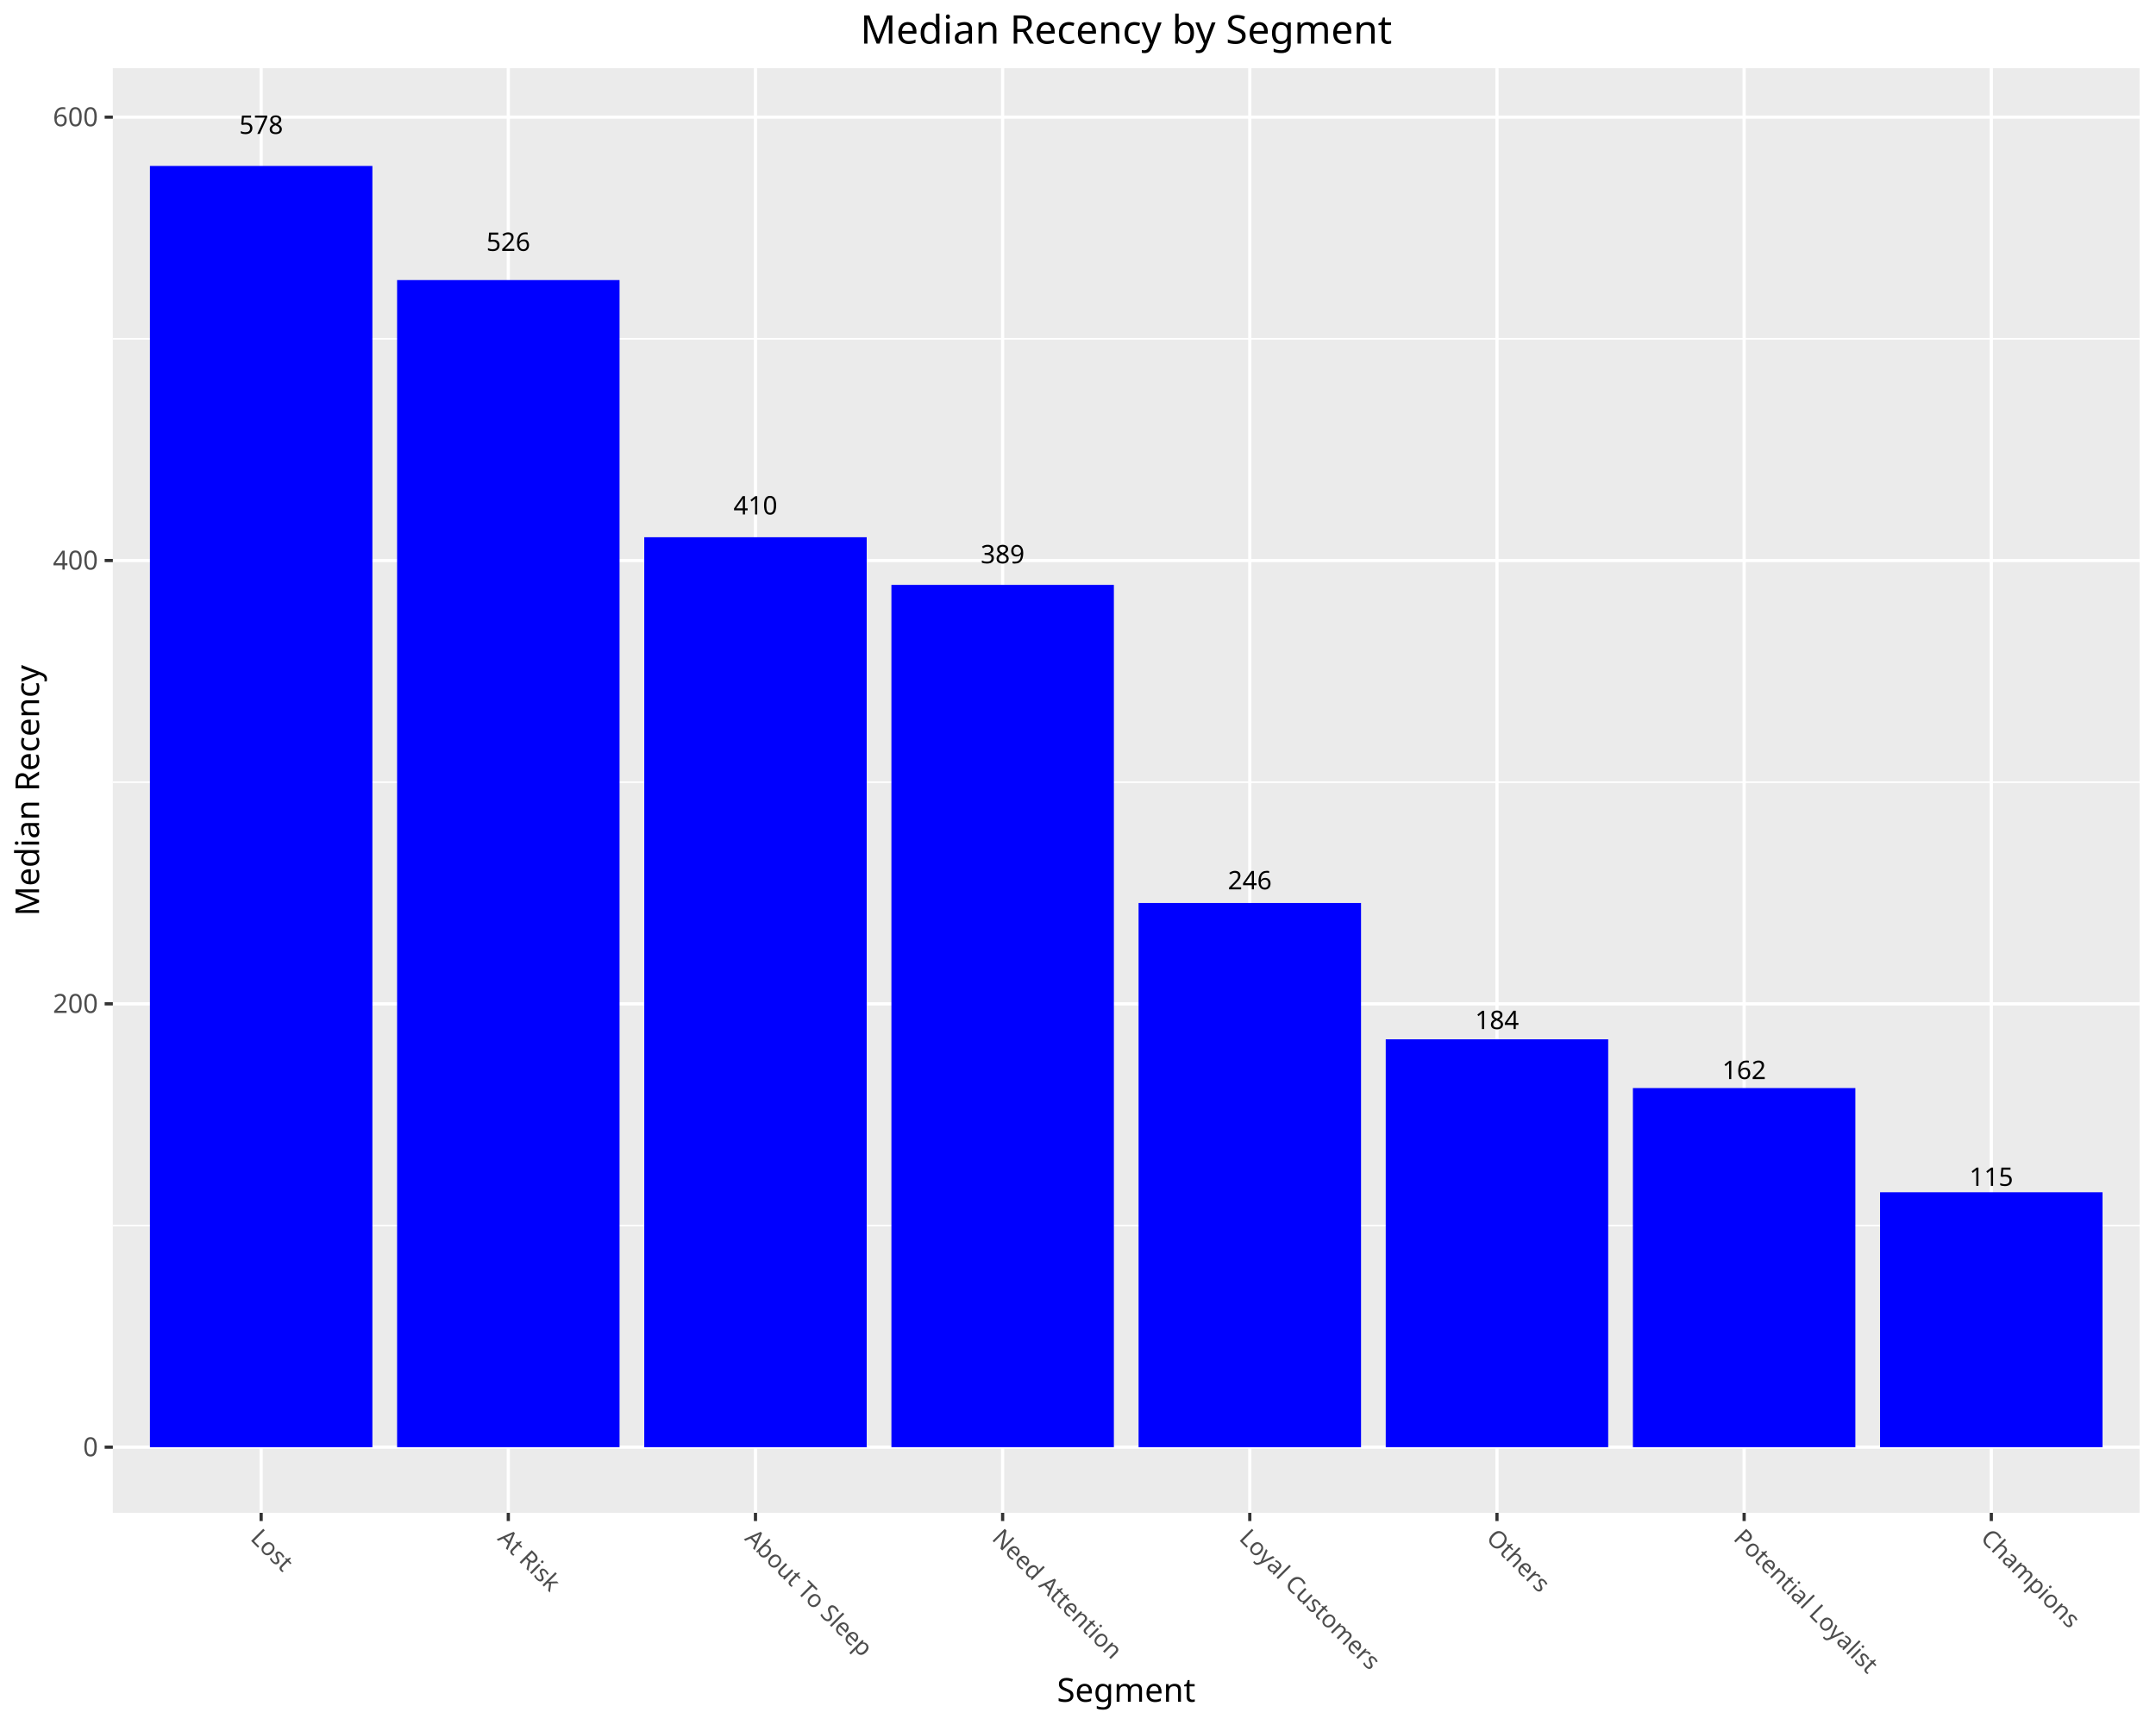
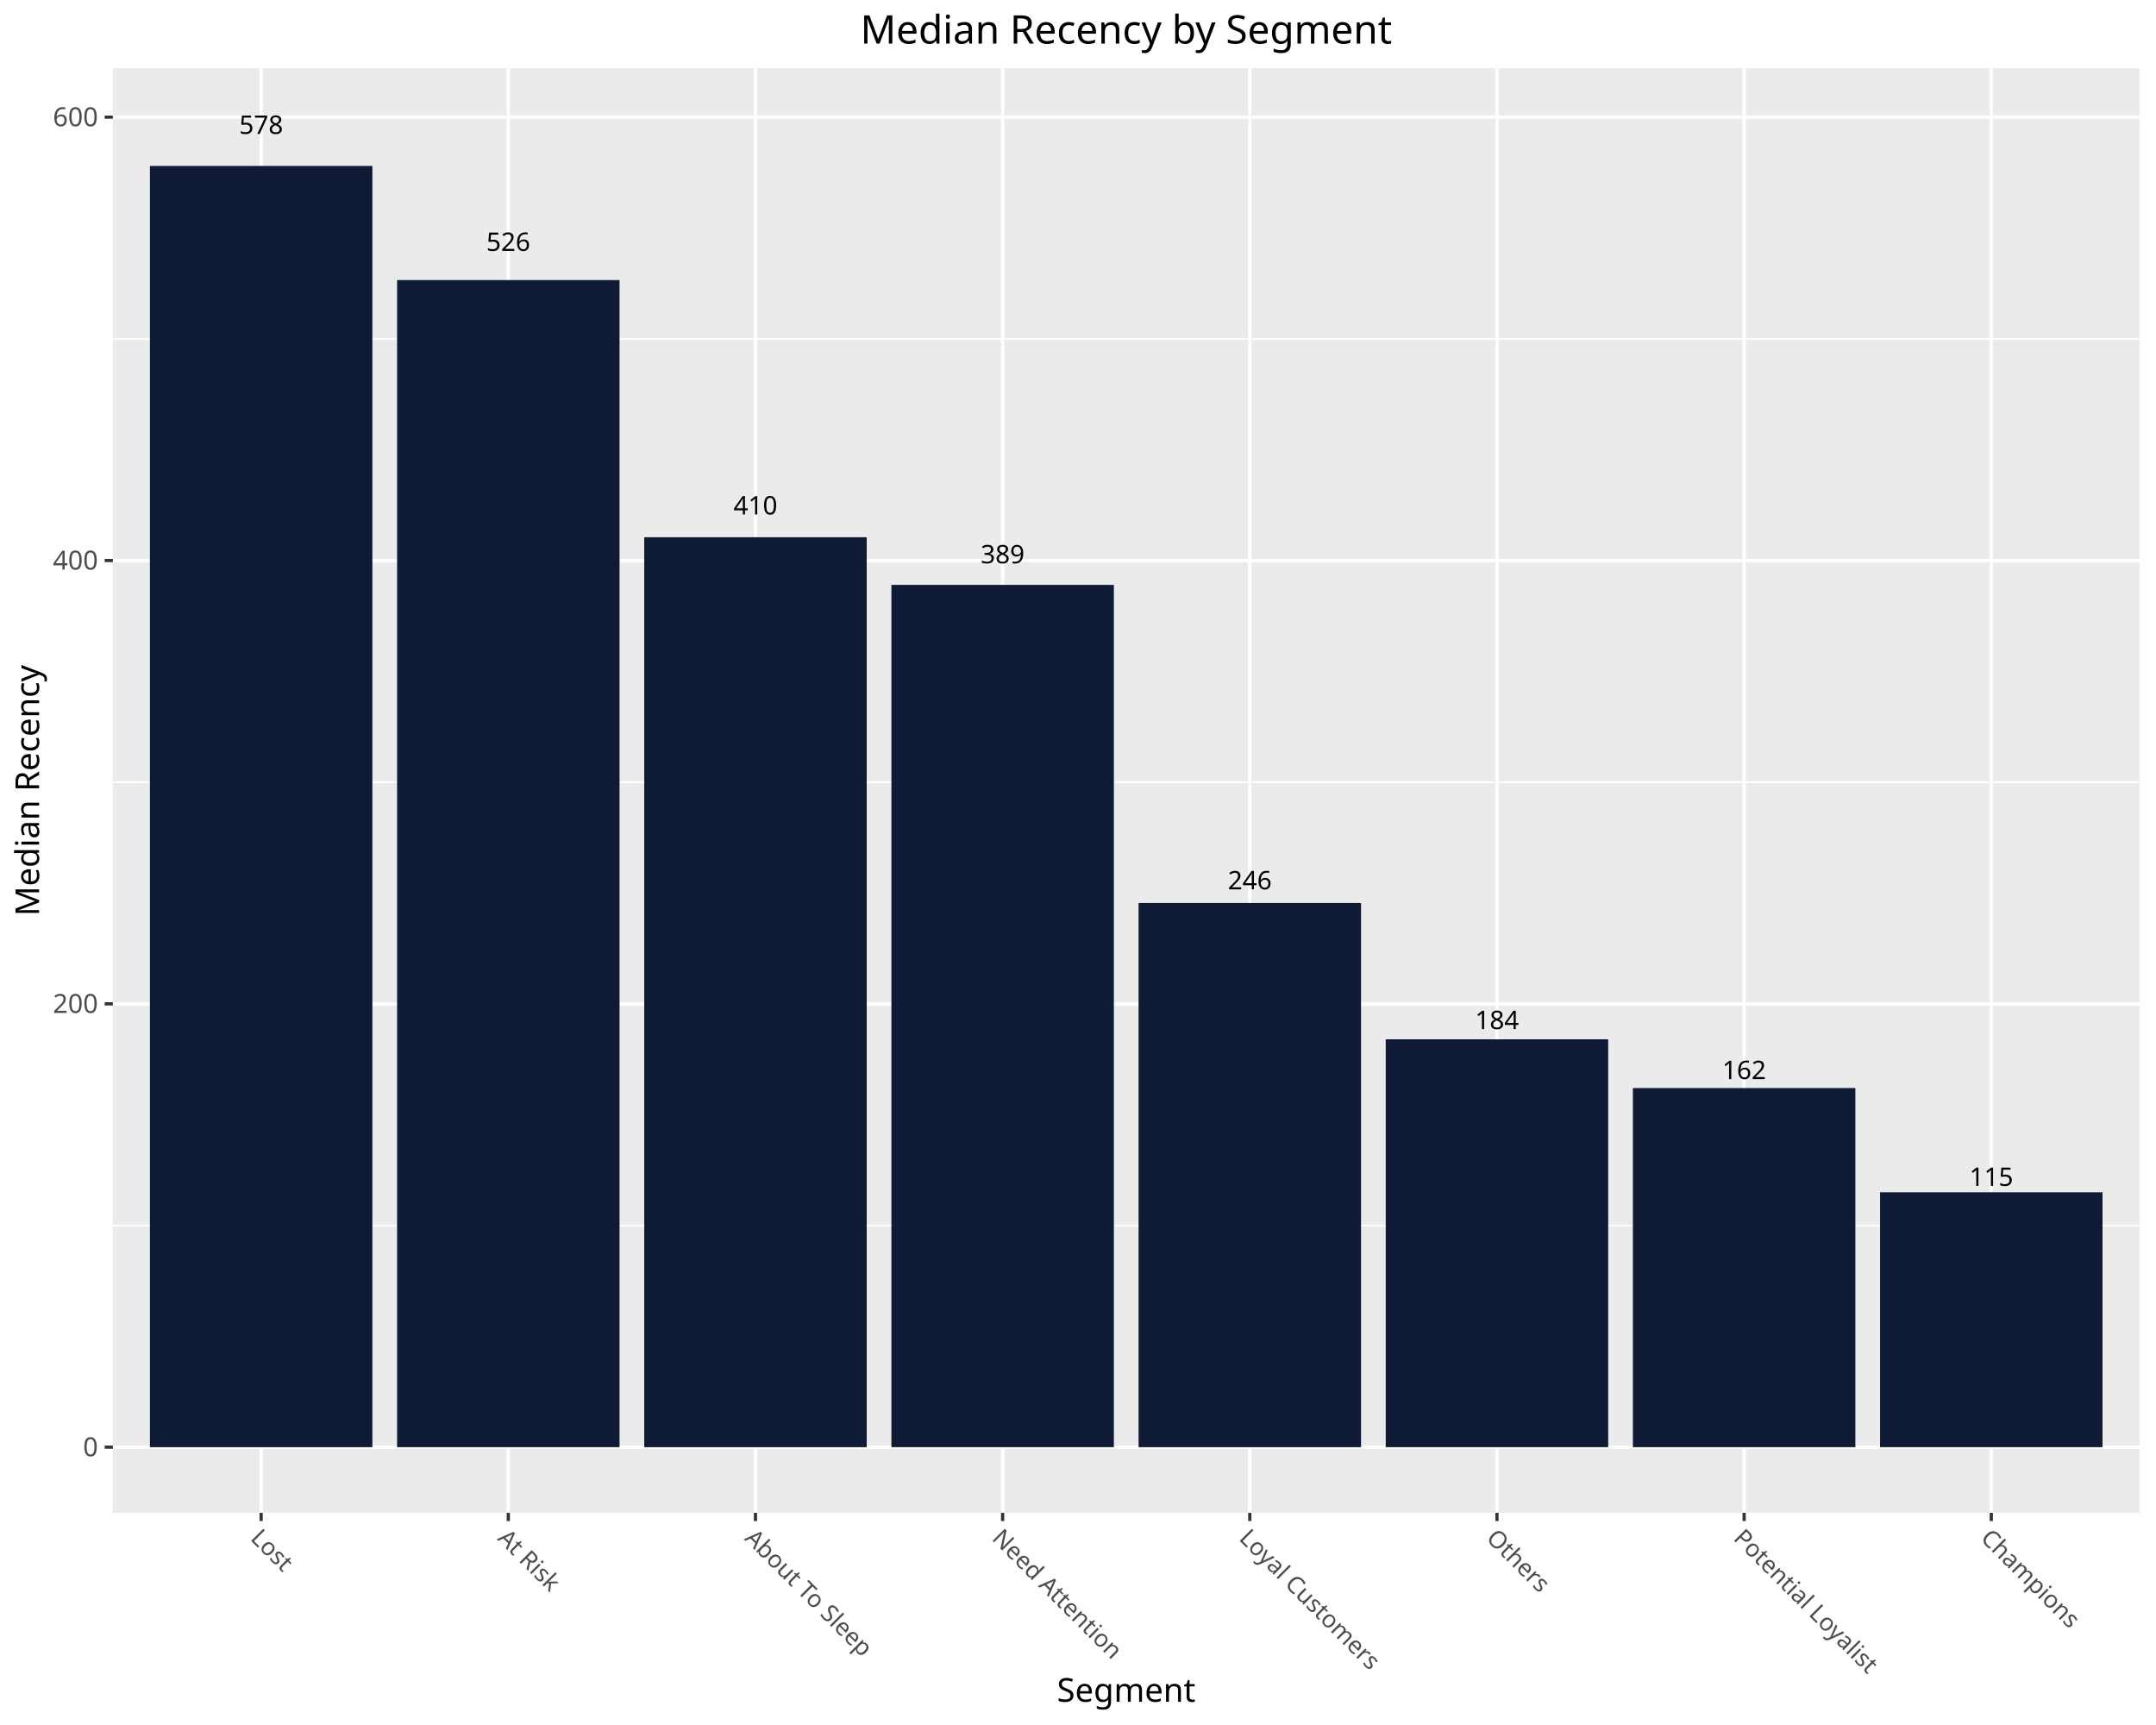
<svg xmlns="http://www.w3.org/2000/svg" class="svglite" data-engine-version="2.0" width="720.00pt" height="576.00pt" viewBox="0 0 720.00 576.00">
  <defs>
    <style type="text/css">
    .svglite line, .svglite polyline, .svglite polygon, .svglite path, .svglite rect, .svglite circle {
      fill: none;
      stroke: #000000;
      stroke-linecap: round;
      stroke-linejoin: round;
      stroke-miterlimit: 10.00;
    }
  </style>
  </defs>
  <rect width="100%" height="100%" style="stroke: none; fill: #FFFFFF;" />
  <defs>
    <clipPath id="cpMC4wMHw3MjAuMDB8MC4wMHw1NzYuMDA=">
      <rect x="0.00" y="0.00" width="720.00" height="576.00" />
    </clipPath>
  </defs>
  <g clip-path="url(#cpMC4wMHw3MjAuMDB8MC4wMHw1NzYuMDA=)">
    <rect x="0.00" y="0.00" width="720.00" height="576.00" style="stroke-width: 1.07; stroke: #FFFFFF; fill: #FFFFFF;" />
  </g>
  <defs>
    <clipPath id="cpMzcuNjl8NzE0LjUyfDIyLjc4fDUwNS4xNg==">
      <rect x="37.69" y="22.78" width="676.83" height="482.38" />
    </clipPath>
  </defs>
  <g clip-path="url(#cpMzcuNjl8NzE0LjUyfDIyLjc4fDUwNS4xNg==)">
    <rect x="37.69" y="22.78" width="676.83" height="482.38" style="stroke-width: 1.07; stroke: none; fill: #EBEBEB;" />
    <polyline points="37.69,409.21 714.52,409.21 " style="stroke-width: 0.53; stroke: #FFFFFF; stroke-linecap: butt;" />
    <polyline points="37.69,261.18 714.52,261.18 " style="stroke-width: 0.53; stroke: #FFFFFF; stroke-linecap: butt;" />
    <polyline points="37.69,113.14 714.52,113.14 " style="stroke-width: 0.53; stroke: #FFFFFF; stroke-linecap: butt;" />
    <polyline points="37.69,483.23 714.52,483.23 " style="stroke-width: 1.07; stroke: #FFFFFF; stroke-linecap: butt;" />
    <polyline points="37.69,335.20 714.52,335.20 " style="stroke-width: 1.07; stroke: #FFFFFF; stroke-linecap: butt;" />
    <polyline points="37.69,187.16 714.52,187.16 " style="stroke-width: 1.07; stroke: #FFFFFF; stroke-linecap: butt;" />
    <polyline points="37.69,39.12 714.52,39.12 " style="stroke-width: 1.07; stroke: #FFFFFF; stroke-linecap: butt;" />
    <polyline points="87.21,505.16 87.21,22.78 " style="stroke-width: 1.07; stroke: #FFFFFF; stroke-linecap: butt;" />
    <polyline points="169.75,505.16 169.75,22.78 " style="stroke-width: 1.07; stroke: #FFFFFF; stroke-linecap: butt;" />
    <polyline points="252.29,505.16 252.29,22.78 " style="stroke-width: 1.07; stroke: #FFFFFF; stroke-linecap: butt;" />
    <polyline points="334.83,505.16 334.83,22.78 " style="stroke-width: 1.07; stroke: #FFFFFF; stroke-linecap: butt;" />
    <polyline points="417.37,505.16 417.37,22.78 " style="stroke-width: 1.07; stroke: #FFFFFF; stroke-linecap: butt;" />
    <polyline points="499.92,505.16 499.92,22.78 " style="stroke-width: 1.07; stroke: #FFFFFF; stroke-linecap: butt;" />
    <polyline points="582.46,505.16 582.46,22.78 " style="stroke-width: 1.07; stroke: #FFFFFF; stroke-linecap: butt;" />
    <polyline points="665.00,505.16 665.00,22.78 " style="stroke-width: 1.07; stroke: #FFFFFF; stroke-linecap: butt;" />
-     <rect x="627.85" y="398.11" width="74.29" height="85.12" style="stroke-width: 1.07; stroke: none; stroke-linecap: butt; stroke-linejoin: miter; fill: #0000FF;" />
-     <rect x="545.31" y="363.32" width="74.29" height="119.91" style="stroke-width: 1.07; stroke: none; stroke-linecap: butt; stroke-linejoin: miter; fill: #0000FF;" />
-     <rect x="462.77" y="347.04" width="74.29" height="136.19" style="stroke-width: 1.07; stroke: none; stroke-linecap: butt; stroke-linejoin: miter; fill: #0000FF;" />
-     <rect x="380.23" y="301.52" width="74.29" height="181.72" style="stroke-width: 1.07; stroke: none; stroke-linecap: butt; stroke-linejoin: miter; fill: #0000FF;" />
-     <rect x="297.69" y="195.30" width="74.29" height="287.93" style="stroke-width: 1.07; stroke: none; stroke-linecap: butt; stroke-linejoin: miter; fill: #0000FF;" />
-     <rect x="215.15" y="179.39" width="74.29" height="303.85" style="stroke-width: 1.07; stroke: none; stroke-linecap: butt; stroke-linejoin: miter; fill: #0000FF;" />
-     <rect x="132.61" y="93.52" width="74.29" height="389.71" style="stroke-width: 1.07; stroke: none; stroke-linecap: butt; stroke-linejoin: miter; fill: #0000FF;" />
-     <rect x="50.07" y="55.41" width="74.29" height="427.83" style="stroke-width: 1.07; stroke: none; stroke-linecap: butt; stroke-linejoin: miter; fill: #0000FF;" />
+     <rect x="627.85" y="398.11" width="74.29" height="85.12" style="stroke-width: 1.07; stroke: none; stroke-linecap: butt; stroke-linejoin: miter; fill: #0F1A34;" />
+     <rect x="545.31" y="363.32" width="74.29" height="119.91" style="stroke-width: 1.07; stroke: none; stroke-linecap: butt; stroke-linejoin: miter; fill: #0F1A34;" />
+     <rect x="462.77" y="347.04" width="74.29" height="136.19" style="stroke-width: 1.07; stroke: none; stroke-linecap: butt; stroke-linejoin: miter; fill: #0F1A34;" />
+     <rect x="380.23" y="301.52" width="74.29" height="181.72" style="stroke-width: 1.07; stroke: none; stroke-linecap: butt; stroke-linejoin: miter; fill: #0F1A34;" />
+     <rect x="297.69" y="195.30" width="74.29" height="287.93" style="stroke-width: 1.07; stroke: none; stroke-linecap: butt; stroke-linejoin: miter; fill: #0F1A34;" />
+     <rect x="215.15" y="179.39" width="74.29" height="303.85" style="stroke-width: 1.07; stroke: none; stroke-linecap: butt; stroke-linejoin: miter; fill: #0F1A34;" />
+     <rect x="132.61" y="93.52" width="74.29" height="389.71" style="stroke-width: 1.07; stroke: none; stroke-linecap: butt; stroke-linejoin: miter; fill: #0F1A34;" />
+     <rect x="50.07" y="55.41" width="74.29" height="427.83" style="stroke-width: 1.07; stroke: none; stroke-linecap: butt; stroke-linejoin: miter; fill: #0F1A34;" />
    <text x="665.00" y="395.98" text-anchor="middle" style="font-size: 8.54px; font-family: sans;" textLength="14.24px" lengthAdjust="spacingAndGlyphs">115</text>
    <text x="582.46" y="360.32" text-anchor="middle" style="font-size: 8.54px; font-family: sans;" textLength="14.24px" lengthAdjust="spacingAndGlyphs">162</text>
    <text x="499.92" y="343.63" text-anchor="middle" style="font-size: 8.54px; font-family: sans;" textLength="14.24px" lengthAdjust="spacingAndGlyphs">184</text>
    <text x="417.37" y="296.97" text-anchor="middle" style="font-size: 8.54px; font-family: sans;" textLength="14.24px" lengthAdjust="spacingAndGlyphs">246</text>
    <text x="334.83" y="188.10" text-anchor="middle" style="font-size: 8.54px; font-family: sans;" textLength="14.24px" lengthAdjust="spacingAndGlyphs">389</text>
    <text x="252.29" y="171.79" text-anchor="middle" style="font-size: 8.54px; font-family: sans;" textLength="14.24px" lengthAdjust="spacingAndGlyphs">410</text>
    <text x="169.75" y="83.78" text-anchor="middle" style="font-size: 8.54px; font-family: sans;" textLength="14.24px" lengthAdjust="spacingAndGlyphs">526</text>
    <text x="87.21" y="44.71" text-anchor="middle" style="font-size: 8.54px; font-family: sans;" textLength="14.24px" lengthAdjust="spacingAndGlyphs">578</text>
  </g>
  <g clip-path="url(#cpMC4wMHw3MjAuMDB8MC4wMHw1NzYuMDA=)">
    <text x="32.76" y="486.26" text-anchor="end" style="font-size: 8.80px; fill: #4D4D4D; font-family: sans;" textLength="4.89px" lengthAdjust="spacingAndGlyphs">0</text>
    <text x="32.76" y="338.22" text-anchor="end" style="font-size: 8.80px; fill: #4D4D4D; font-family: sans;" textLength="14.68px" lengthAdjust="spacingAndGlyphs">200</text>
    <text x="32.76" y="190.19" text-anchor="end" style="font-size: 8.80px; fill: #4D4D4D; font-family: sans;" textLength="14.68px" lengthAdjust="spacingAndGlyphs">400</text>
    <text x="32.76" y="42.15" text-anchor="end" style="font-size: 8.80px; fill: #4D4D4D; font-family: sans;" textLength="14.68px" lengthAdjust="spacingAndGlyphs">600</text>
    <polyline points="34.95,483.23 37.69,483.23 " style="stroke-width: 1.07; stroke: #333333; stroke-linecap: butt;" />
    <polyline points="34.95,335.20 37.69,335.20 " style="stroke-width: 1.07; stroke: #333333; stroke-linecap: butt;" />
    <polyline points="34.95,187.16 37.69,187.16 " style="stroke-width: 1.07; stroke: #333333; stroke-linecap: butt;" />
    <polyline points="34.95,39.12 37.69,39.12 " style="stroke-width: 1.07; stroke: #333333; stroke-linecap: butt;" />
    <polyline points="87.21,507.90 87.21,505.16 " style="stroke-width: 1.07; stroke: #333333; stroke-linecap: butt;" />
    <polyline points="169.75,507.90 169.75,505.16 " style="stroke-width: 1.07; stroke: #333333; stroke-linecap: butt;" />
    <polyline points="252.29,507.90 252.29,505.16 " style="stroke-width: 1.07; stroke: #333333; stroke-linecap: butt;" />
    <polyline points="334.83,507.90 334.83,505.16 " style="stroke-width: 1.07; stroke: #333333; stroke-linecap: butt;" />
    <polyline points="417.37,507.90 417.37,505.16 " style="stroke-width: 1.07; stroke: #333333; stroke-linecap: butt;" />
    <polyline points="499.92,507.90 499.92,505.16 " style="stroke-width: 1.07; stroke: #333333; stroke-linecap: butt;" />
    <polyline points="582.46,507.90 582.46,505.16 " style="stroke-width: 1.07; stroke: #333333; stroke-linecap: butt;" />
    <polyline points="665.00,507.90 665.00,505.16 " style="stroke-width: 1.07; stroke: #333333; stroke-linecap: butt;" />
    <text transform="translate(83.32,513.98) rotate(-315)" style="font-size: 8.00px; fill: #4D4D4D; font-family: sans;" textLength="15.12px" lengthAdjust="spacingAndGlyphs">Lost</text>
    <text transform="translate(165.86,513.98) rotate(-315)" style="font-size: 8.00px; fill: #4D4D4D; font-family: sans;" textLength="25.34px" lengthAdjust="spacingAndGlyphs">At Risk</text>
    <text transform="translate(248.40,513.98) rotate(-315)" style="font-size: 8.00px; fill: #4D4D4D; font-family: sans;" textLength="55.15px" lengthAdjust="spacingAndGlyphs">About To Sleep</text>
    <text transform="translate(330.94,513.98) rotate(-315)" style="font-size: 8.00px; fill: #4D4D4D; font-family: sans;" textLength="52.93px" lengthAdjust="spacingAndGlyphs">Need Attention</text>
    <text transform="translate(413.48,513.98) rotate(-315)" style="font-size: 8.00px; fill: #4D4D4D; font-family: sans;" textLength="60.04px" lengthAdjust="spacingAndGlyphs">Loyal Customers</text>
    <text transform="translate(496.02,513.98) rotate(-315)" style="font-size: 8.00px; fill: #4D4D4D; font-family: sans;" textLength="24.01px" lengthAdjust="spacingAndGlyphs">Others</text>
    <text transform="translate(578.56,513.98) rotate(-315)" style="font-size: 8.00px; fill: #4D4D4D; font-family: sans;" textLength="60.48px" lengthAdjust="spacingAndGlyphs">Potential Loyalist</text>
    <text transform="translate(661.10,513.98) rotate(-315)" style="font-size: 8.00px; fill: #4D4D4D; font-family: sans;" textLength="40.47px" lengthAdjust="spacingAndGlyphs">Champions</text>
    <text x="376.10" y="568.24" text-anchor="middle" style="font-size: 11.00px; font-family: sans;" textLength="44.04px" lengthAdjust="spacingAndGlyphs">Segment</text>
    <text transform="translate(13.05,263.97) rotate(-90)" text-anchor="middle" style="font-size: 11.00px; font-family: sans;" textLength="81.95px" lengthAdjust="spacingAndGlyphs">Median Recency</text>
    <text x="376.10" y="14.56" text-anchor="middle" style="font-size: 13.20px; font-family: sans;" textLength="176.13px" lengthAdjust="spacingAndGlyphs">Median Recency  by Segment</text>
  </g>
</svg>
